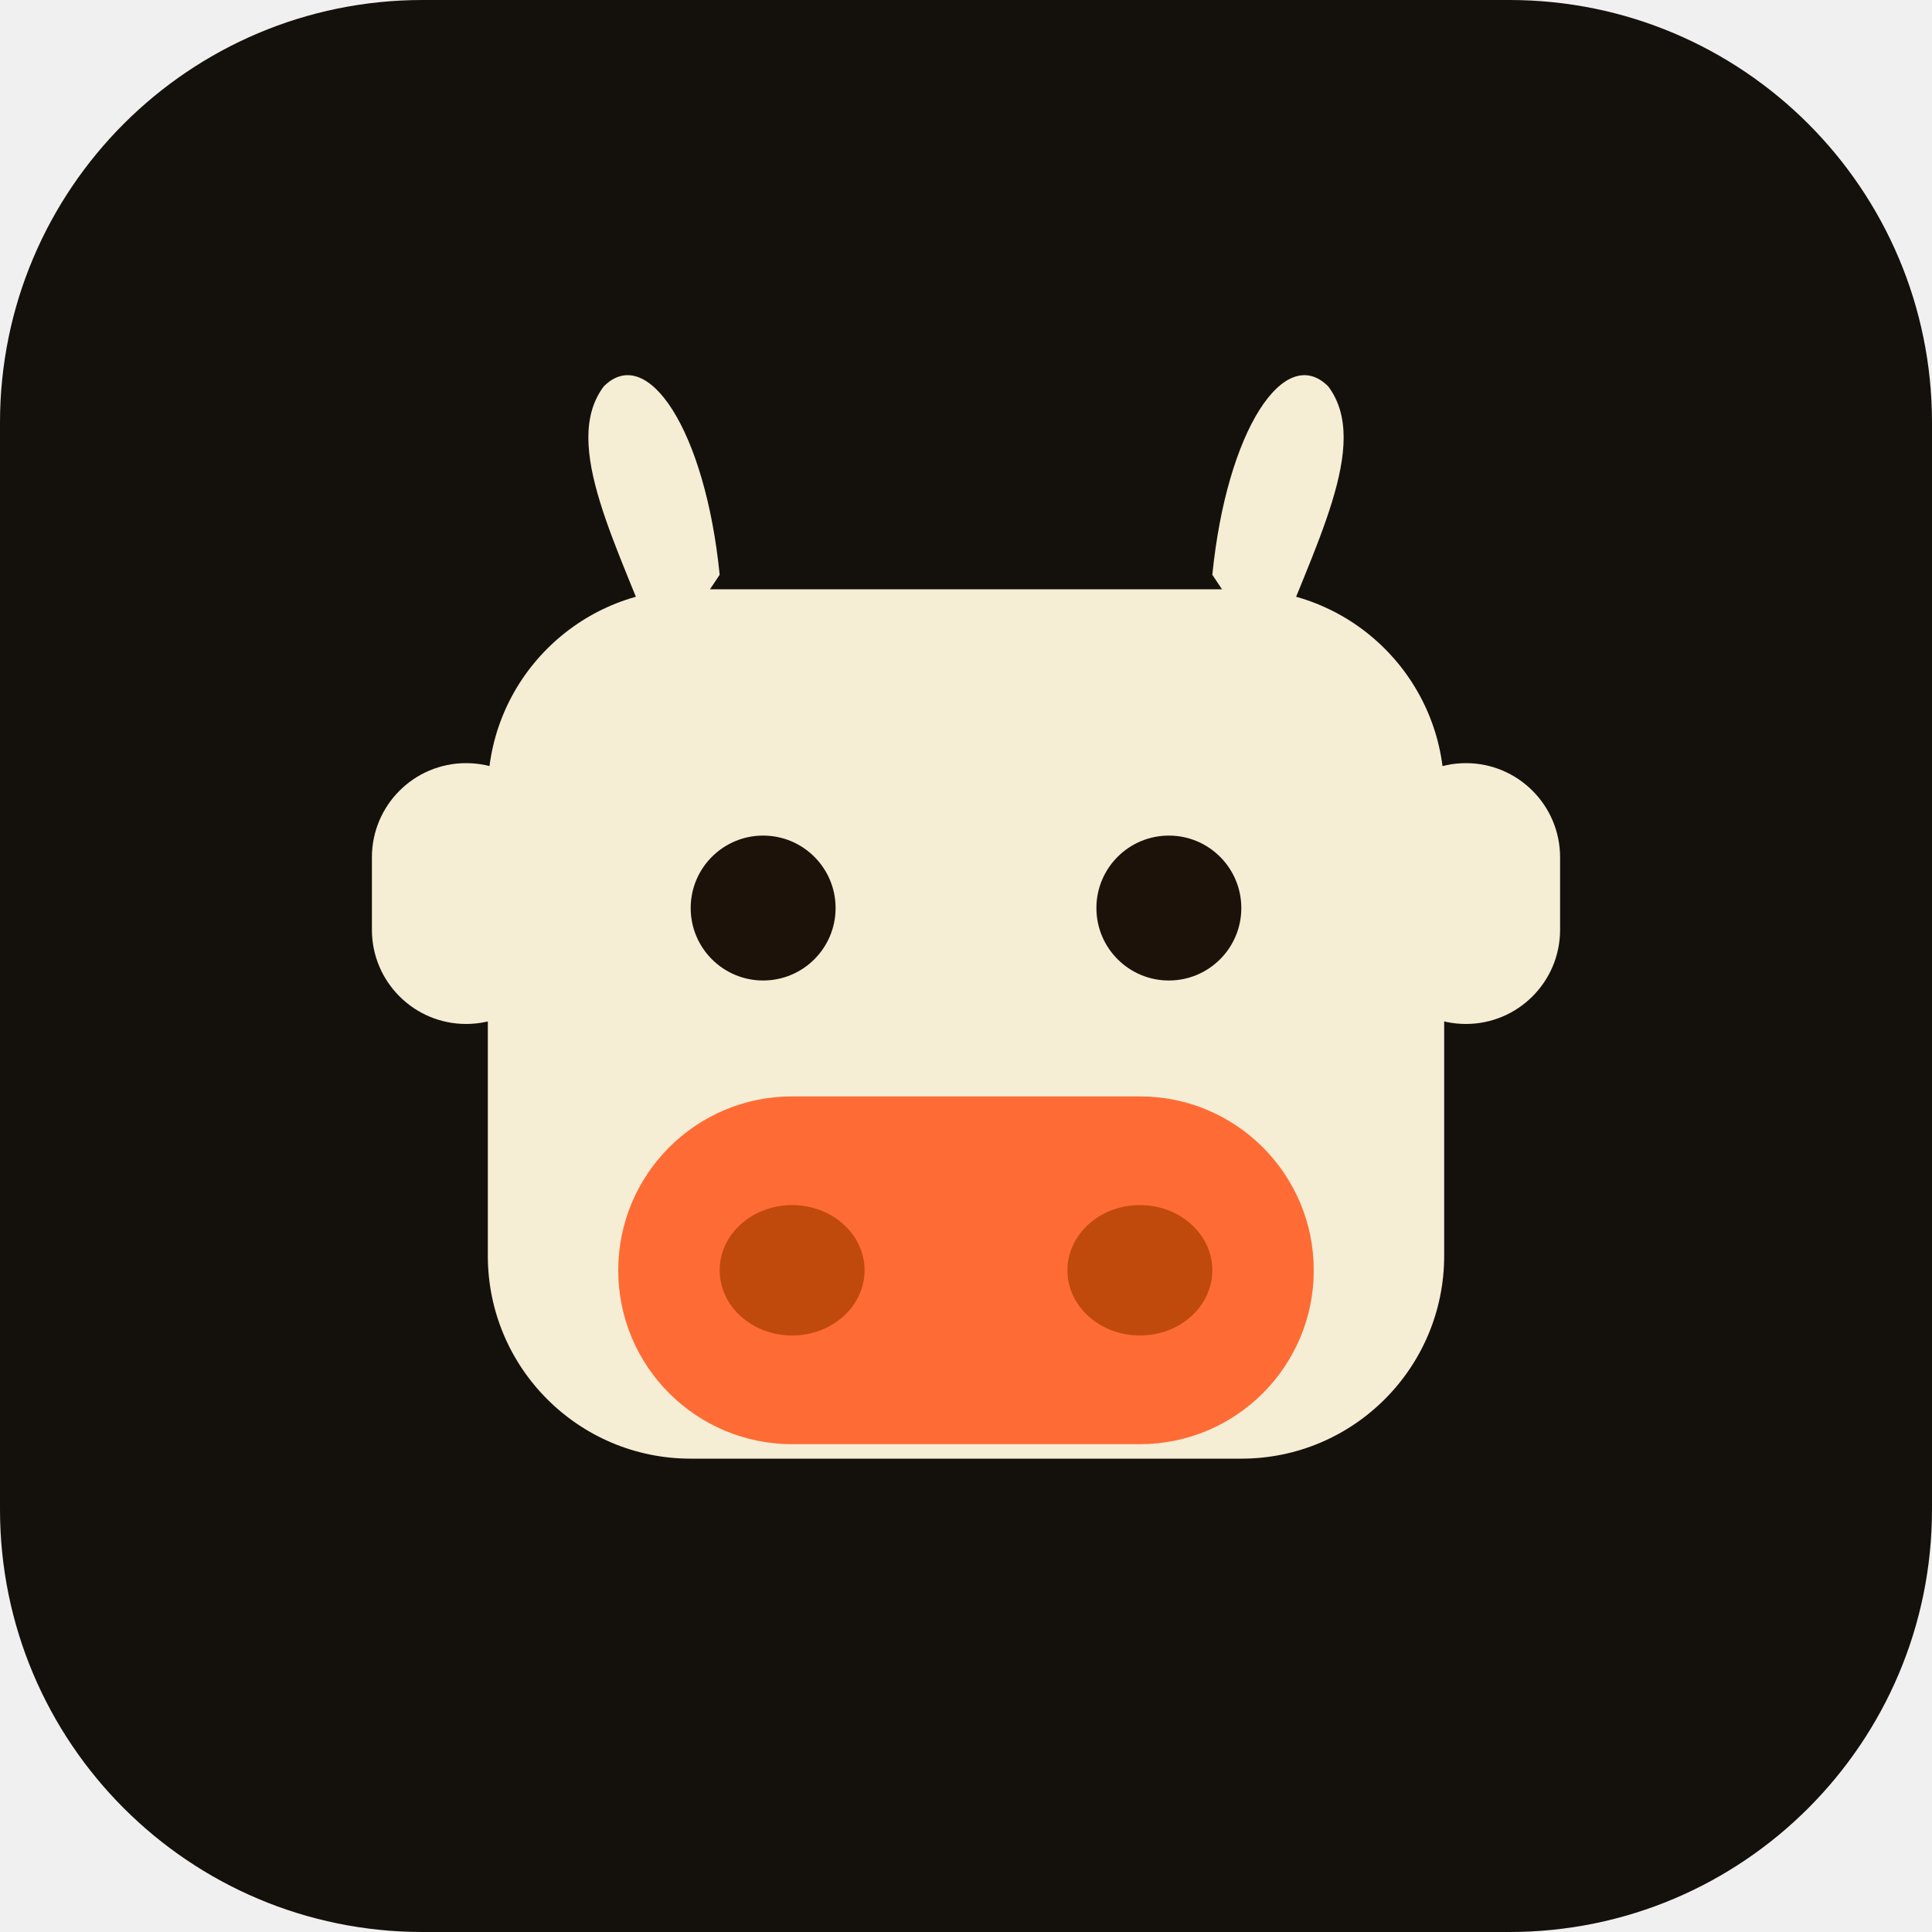
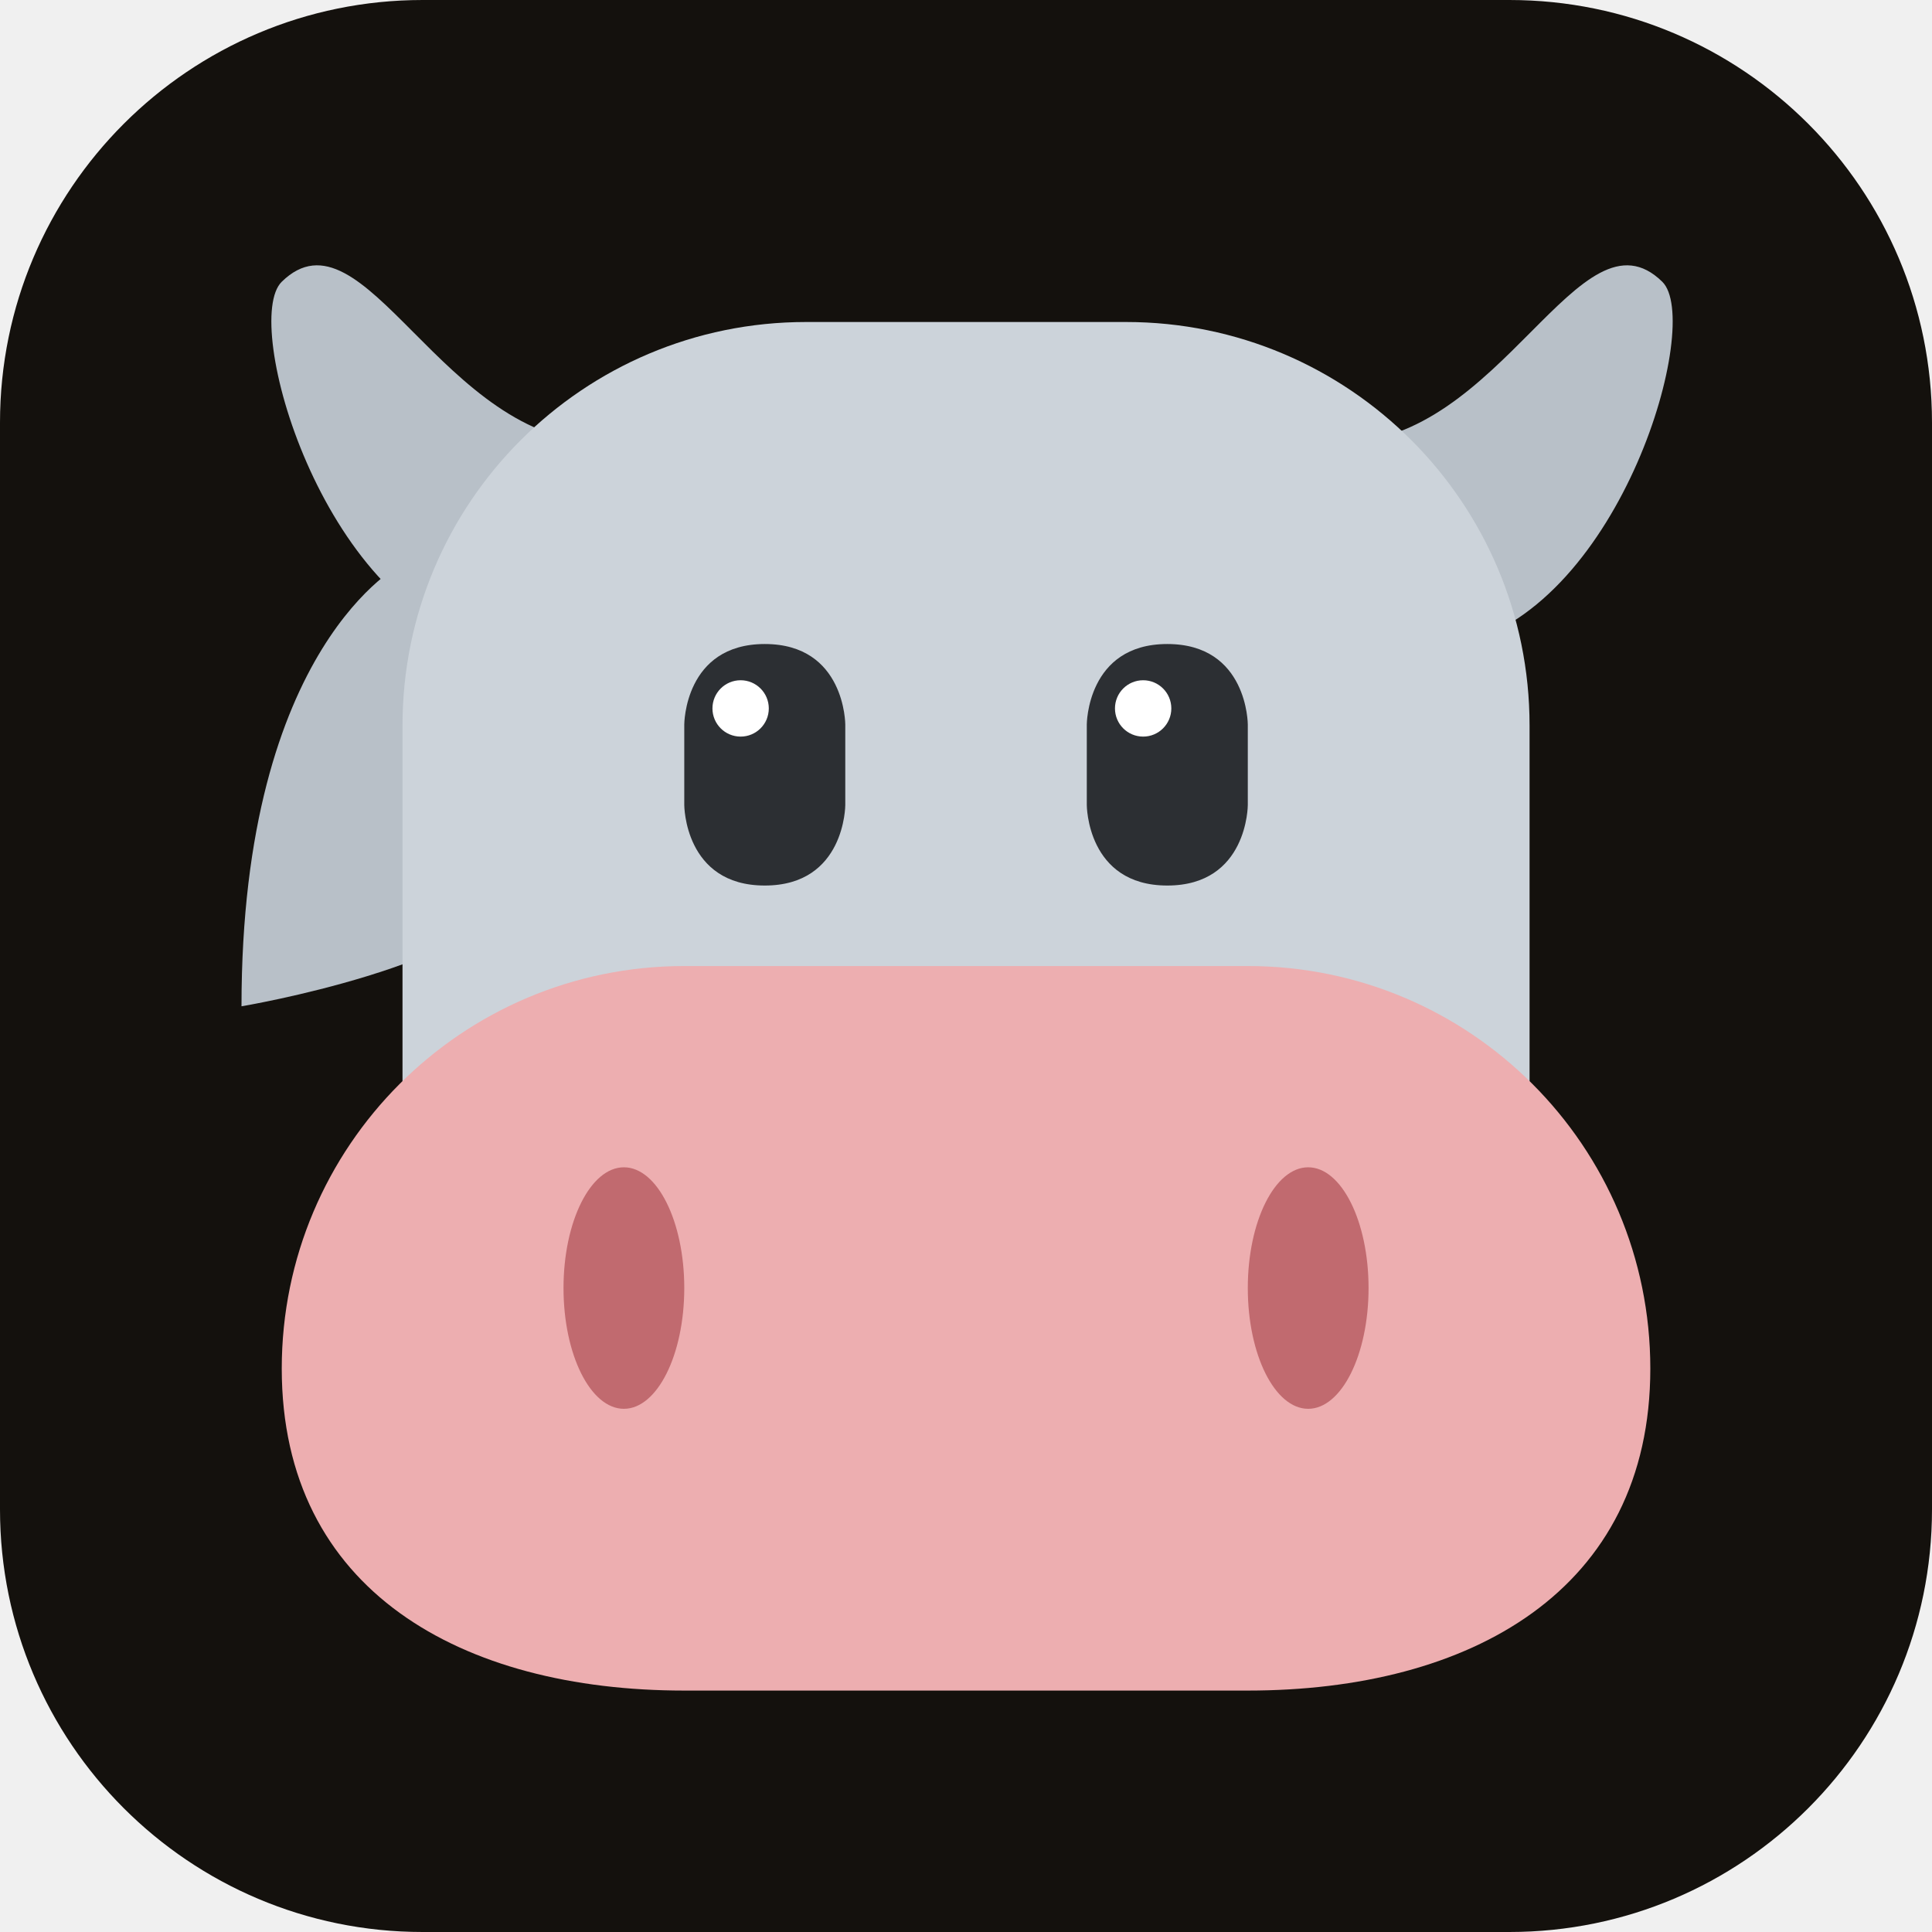
- <svg xmlns="http://www.w3.org/2000/svg" viewBox="0 0 32 32">
+ <svg xmlns="http://www.w3.org/2000/svg" viewBox="0 0 32 32" width="32" height="32" aria-label="Mooter favicon">
  <rect width="32" height="32" rx="7" fill="#14110D" />
-   <g transform="translate(4,4) scale(0.24)">
-     <path d="M29 29 C26 21 22 14 25 10 C28 7 32 13 33 23Z" fill="#F5EDD4" />
-     <path d="M71 29 C74 21 78 14 75 10 C72 7 68 13 67 23Z" fill="#F5EDD4" />
-     <rect x="9" y="36" width="13" height="18" rx="6.5" fill="#F5EDD4" />
-     <rect x="78" y="36" width="13" height="18" rx="6.5" fill="#F5EDD4" />
-     <rect x="17" y="24" width="66" height="60" rx="14" fill="#F5EDD4" />
-     <circle cx="36" cy="46" r="5" fill="#1C1209" />
-     <circle cx="64" cy="46" r="5" fill="#1C1209" />
-     <rect x="26" y="59" width="48" height="24" rx="12" fill="#FF6B35" />
-     <ellipse cx="38" cy="71" rx="5" ry="4.5" fill="#C04A0C" />
-     <ellipse cx="62" cy="71" rx="5" ry="4.5" fill="#C04A0C" />
+   <g transform="translate(4,4) scale(0.6667)">
+     <path fill="#B8C0C8" d="M1 1c-1.01.99 1 8 5 9s4-5 3-5C5 5 3.042-1 1 1z" />
+     <path fill="#B8C0C8" d="M35.297 1c1.011.99-1 8-5 9s-4-5-3-5c4 0 5.959-6 8-4z" />
+     <path fill="#B8C0C8" d="M4 8s-4 2-4 11c0 0 6-1 7-3 0 0 2-12.25-3-8z" />
+     <path fill="#B8C0C8" d="M27.995 8.043s4 2 4 11c0 0-6-.999-7-2.999 0 0-2-12.251 3-8.001z" />
+     <path fill="#CCD3DA" d="M21.976 31h-7.951C8.488 31 4 26.512 4 20.976v-8.951C4 6.488 8.488 2 14.025 2h7.951C27.512 2 32 6.488 32 12.025v8.951C32 26.512 27.512 31 21.976 31z" />
+     <path fill="#EDAEB0" d="M35 28c0 5.522-4.478 8-10 8H11c-5.523 0-10-2.478-10-8s4.477-10 10-10h14c5.522 0 10 4.478 10 10z" />
+     <ellipse fill="#C16A6F" cx="9.5" cy="26" rx="1.5" ry="3" />
+     <ellipse fill="#C16A6F" cx="26.5" cy="26" rx="1.5" ry="3" />
+     <path fill="#2C2F33" d="M11 12s0-2 2-2 2 2 2 2v2s0 2-2 2-2-2-2-2v-2z" />
+     <path fill="#2C2F33" d="M21 12s0-2 2-2 2 2 2 2v2s0 2-2 2-2-2-2-2v-2z" />
+     <circle fill="#FFFFFF" cx="12.4" cy="11.6" r="0.7" />
+     <circle fill="#FFFFFF" cx="22.4" cy="11.6" r="0.7" />
  </g>
</svg>
